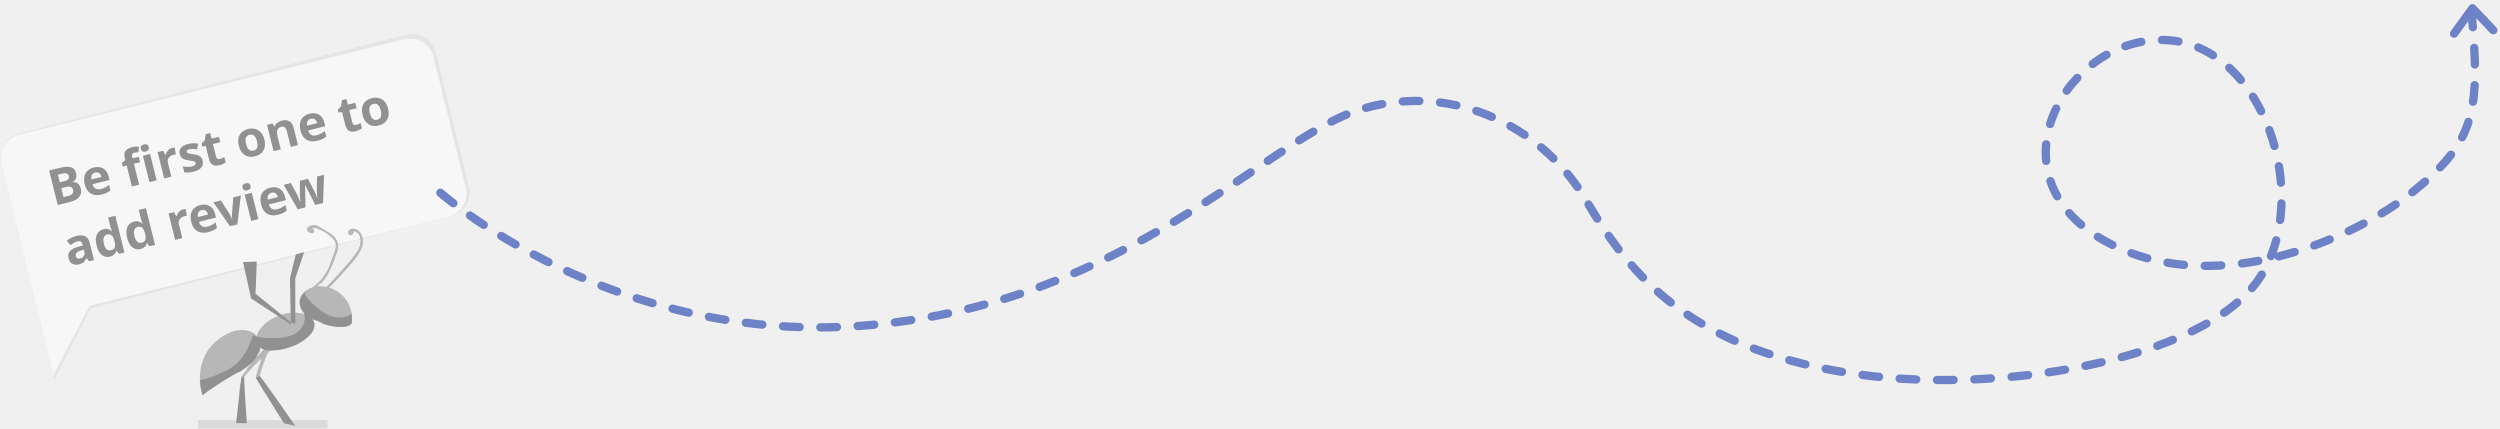
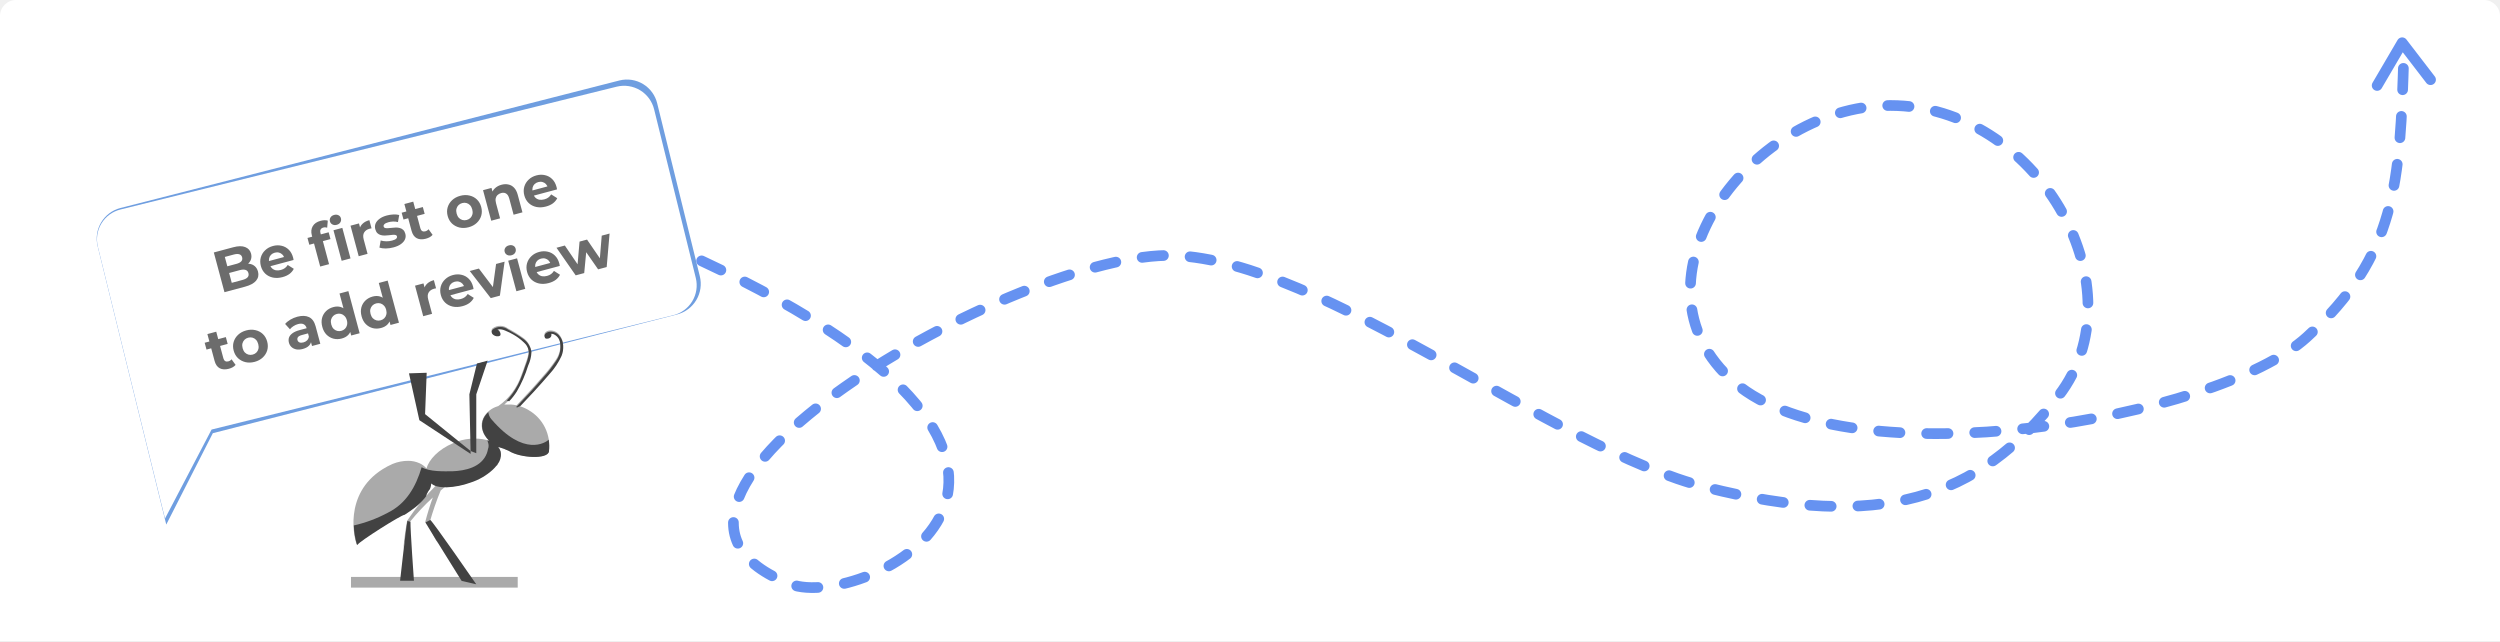
- <svg xmlns="http://www.w3.org/2000/svg" width="602.414" height="103.245" viewBox="0 0 602.414 103.245">
-   <g id="Group_53488" data-name="Group 53488" transform="translate(-361.001 -504.755)">
-     <g id="Group_53686" data-name="Group 53686" transform="translate(361.001 512.836)">
-       <g id="Group_53687" data-name="Group 53687" transform="translate(0 0)">
-         <line id="Line_4867" data-name="Line 4867" x1="31.213" transform="translate(47.701 94.164)" fill="none" stroke="#dadada" stroke-miterlimit="10" stroke-width="2" />
-         <path id="Path_31486" data-name="Path 31486" d="M105.013,4.5l7.862,32.374a5.906,5.906,0,0,1-4.266,7.135l-87,21.927L12.83,83.012,9.415,68.961,4.2,47.487.17,30.868a5.906,5.906,0,0,1,4.264-7.14L97.99.165A5.822,5.822,0,0,1,105.013,4.5" transform="translate(0 0.395) rotate(-0.2)" fill="#e5e5e5" />
-         <path id="Path_31495" data-name="Path 31495" d="M104.3,4.395l7.808,31.592a5.757,5.757,0,0,1-4.237,6.963L21.46,64.348,12.742,81.007,9.351,67.3,4.173,46.341l-4-16.217A5.757,5.757,0,0,1,4.4,23.156l92.924-23A5.787,5.787,0,0,1,104.3,4.395" transform="translate(0.145 1.228)" fill="#f7f7f7" />
-         <path id="Path_31487" data-name="Path 31487" d="M73.9,72.13a3.048,3.048,0,0,0-.9.879,14.259,14.259,0,0,1-3.167,1.614,12.944,12.944,0,0,1-4.652.875c-.282.228-.556.457-.83.685A52.937,52.937,0,0,0,62.3,82.117c.445.042,1.252,3.811,1.69,3.875-.719-.065-1.812-3.845-2.546-3.871q.589-2.3,1.431-4.629a43.038,43.038,0,0,0-4.229,4.5,47.457,47.457,0,0,0-1.283,5.162,50.8,50.8,0,0,1,.7-5.3,45.107,45.107,0,0,1,5.4-6.623,3.428,3.428,0,0,1-.944-.464,4.3,4.3,0,0,1-.152.788,5.612,5.612,0,0,1-1.012,1.9,10.964,10.964,0,0,1-1.816,1.774,23.49,23.49,0,0,1-2.006,1.412c-.613-.016-8.538,5.028-8.785,5.584-.122.077-.122.077-.149-.023-.331-.738-2.608-9.28,4.876-14a14.02,14.02,0,0,1,1.877-.993,7.612,7.612,0,0,1,2.938-.579,5.121,5.121,0,0,1,2.1.453,3.8,3.8,0,0,1,1.3.967c.457-1.637,2.25-3.586,4.994-4.728a9.866,9.866,0,0,1,6.308-.59c.11.031.221.062.331.1.015,0,.042.027.038,0s-.046-.061-.046-.061a5.031,5.031,0,0,1-.727-.917,3.653,3.653,0,0,1-.559-1.755,3.142,3.142,0,0,1,.525-1.88A4.5,4.5,0,0,1,74.9,60.457l.24-.08a11.579,11.579,0,0,0,4.309-5.771c.267-.674.5-1.359.735-2.044a10.859,10.859,0,0,0,.616-2.12,2.56,2.56,0,0,0-.811-2.082,9.7,9.7,0,0,0-2.162-1.622,11.641,11.641,0,0,0-1.389-.677,2.7,2.7,0,0,0-1.39-.259.842.842,0,0,0-.141.03,1.4,1.4,0,0,1,.464.48.947.947,0,0,1,.133.472c0,.2-.22.294-.46.32a1.266,1.266,0,0,1-1.07-.434.625.625,0,0,1,.1-.853,2.376,2.376,0,0,1,2.851.026A24.527,24.527,0,0,1,79.773,47.6,3.71,3.71,0,0,1,81.3,50.053a7.083,7.083,0,0,1-.628,2.554,22.846,22.846,0,0,1-2.124,4.845A10.753,10.753,0,0,1,76.26,60.09a5.973,5.973,0,0,1,.708,0h.552a7.939,7.939,0,0,1,1.04.148c1.655-1.735,3.306-3.531,4.906-5.4a25.582,25.582,0,0,0,2.436-3.11,4.586,4.586,0,0,0,.761-3.506,2.067,2.067,0,0,0-1.306-1.568,1.147,1.147,0,0,0-.35-.038c.187.495-.251.994-.932.91a.3.3,0,0,1-.213-.126c-.286-.506.065-.955.624-1.119a.26.26,0,0,1,.137-.03,2.079,2.079,0,0,1,1.838.658,3.051,3.051,0,0,1,.788,1.873,4.426,4.426,0,0,1-.3,1.975,11.967,11.967,0,0,1-2.285,3.426q-1.449,1.728-2.973,3.38-1.315,1.431-2.641,2.809a7.261,7.261,0,0,1,1.747.761A7.689,7.689,0,0,1,84.6,68.841c-.225,1.538-5.367,1.253-7.495-.091a14.429,14.429,0,0,0-2.025-.761,2.339,2.339,0,0,1,.453.845,2.246,2.246,0,0,1,.057.944,3.647,3.647,0,0,0-1.7,2.352" transform="translate(0.145 0.799)" fill="#b7b7b7" />
-         <path id="Path_31488" data-name="Path 31488" d="M62.4,81.705c.431.194,8.607,12.04,8.607,12.04l-2.74-.639s-6.593-10.56-6.779-10.94c.305-.156.609-.313.912-.461" transform="translate(0.145 0.799)" fill="#919191" />
-         <path id="Path_31489" data-name="Path 31489" d="M58.115,81.888c-.335,1.8-1.366,11.191-1.366,11.191h2.592s-.7-9.722-.647-11.039Z" transform="translate(0.145 0.799)" fill="#919191" />
-         <path id="Path_31490" data-name="Path 31490" d="M78.592,57.485a22.877,22.877,0,0,0,2.124-4.846,6.83,6.83,0,0,0,.628-2.554,3.671,3.671,0,0,0-1.523-2.451,25.039,25.039,0,0,0-2.851-1.759,2.375,2.375,0,0,0-2.851-.026.625.625,0,0,0-.1.853,1.267,1.267,0,0,0,1.07.434c.24-.026.461-.119.461-.319a.927.927,0,0,0-.133-.472,1.393,1.393,0,0,0-.465-.479.957.957,0,0,1,.141-.031,2.706,2.706,0,0,1,1.389.259,11.782,11.782,0,0,1,1.393.678,9.764,9.764,0,0,1,2.158,1.622,2.558,2.558,0,0,1,.811,2.082,10.793,10.793,0,0,1-.617,2.12c-.234.689-.468,1.37-.734,2.044a13.423,13.423,0,0,1-2.787,4.533,3.345,3.345,0,0,1,.464.126,11.453,11.453,0,0,0,1.42-1.812Z" transform="translate(0.145 0.983)" fill="#b7b7b7" />
-         <path id="Path_31491" data-name="Path 31491" d="M48.089,82.727a13.612,13.612,0,0,0,.575,3.567c.03.1.026.1.148.023.247-.556,8.172-5.6,8.785-5.584A23.494,23.494,0,0,0,59.6,79.321a11,11,0,0,0,1.816-1.774c.084-.106.164-.217.24-.327a1.5,1.5,0,0,1,.133-.5,2.574,2.574,0,0,1,.544-.8c.03-.088.065-.176.1-.267a4.3,4.3,0,0,0,.152-.788c.27.194.674.727,2.893.727a14.928,14.928,0,0,0,4.423-.875,11.2,11.2,0,0,0,4.225-2.448,6.664,6.664,0,0,0,.693-.761h.049l.156-.228h-.038a2.83,2.83,0,0,0,.567-2.41,2.37,2.37,0,0,0-.453-.845,10.933,10.933,0,0,1,2.025.761c2.128,1.343,7.271,1.613,7.495.091a9.1,9.1,0,0,0-.045-2.2c-.571.53-4.629,3.316-10.746-3.844a2.4,2.4,0,0,1-.563-1.325,3.977,3.977,0,0,0-.651.761,3.168,3.168,0,0,0-.526,1.88,3.643,3.643,0,0,0,.56,1.755,4.986,4.986,0,0,0,.727.918c.015.019.057.061.046.061h-.038c-.1-.034-.2-.061-.3-.088a2.784,2.784,0,0,1,.114.381,1.7,1.7,0,0,1,0,1.268,4.658,4.658,0,0,1-.2.761c-.993,2.623-4.019,3.3-6.528,3.384-1.6,0-4.119.114-5.687-.761-1.089,3.7-2.92,6.84-6.346,8.526a25.221,25.221,0,0,1-6.346,2.373" transform="translate(0.145 0.799)" fill="#919191" />
-         <path id="Path_31492" data-name="Path 31492" d="M84.692,54.239a13.252,13.252,0,0,0,2.284-3.426,4.412,4.412,0,0,0,.3-1.975,3.04,3.04,0,0,0-.788-1.873,2.078,2.078,0,0,0-1.839-.659.262.262,0,0,0-.137.03c-.559.164-.909.613-.624,1.119a.309.309,0,0,0,.214.126c.681.084,1.122-.41.932-.91a1.147,1.147,0,0,1,.35.038,2.067,2.067,0,0,1,1.306,1.568,4.583,4.583,0,0,1-.761,3.506,25.483,25.483,0,0,1-2.436,3.11c-1.6,1.871-3.246,3.668-4.906,5.4a1.038,1.038,0,0,0-.126-.023l.152.224a3,3,0,0,1,.628-.274c.822-.857,1.648-1.728,2.463-2.619q1.51-1.644,2.988-3.362" transform="translate(0.145 0.978)" fill="#b7b7b7" />
-         <path id="Path_31493" data-name="Path 31493" d="M58.412,54.122l1.945,8.77,9.6,6.315-.019-.552-8.511-6.9.3-7.742Z" transform="translate(0.145 0.933)" fill="#919191" />
-         <path id="Path_31494" data-name="Path 31494" d="M71.134,52.278l-1.416,5.767.225,10.613,1.069.411V58.045l2.128-6.311Z" transform="translate(0.145 0.938)" fill="#919191" />
-         <rect id="Rectangle_36848" data-name="Rectangle 36848" width="112.281" height="93.936" transform="translate(0.145 1.228)" fill="none" />
-       </g>
-       <text id="Be_first_one_to_add_review" data-name="Be first one to add review" transform="translate(12.866 41.576) rotate(-14)" fill="#919191" font-size="12" font-family="Montserrat-SemiBold, Montserrat" font-weight="600">
-         <tspan x="0" y="0">Be first one to</tspan>
-         <tspan x="0" y="15">add review</tspan>
-       </text>
-     </g>
-     <path id="Path_31279" data-name="Path 31279" d="M-11259.719,6775.419c2.242,24.166.928,31.517-13.963,43.544s-50.117,27.05-76.075,10.936-7.139-48.422,16.373-47.393,35.646,37.853,22.546,57.445-63.729,28.737-100.139,22.587-51.021-22.518-62.012-41.307-33.877-29.069-55.635-21.607-55.238,46.072-117.062,51.572-103.843-32.233-103.843-32.233" transform="translate(12216.244 -6268.099)" fill="none" stroke="#6d82c7" stroke-linecap="round" stroke-linejoin="round" stroke-width="2" stroke-dasharray="4 5" />
-     <path id="Path_31280" data-name="Path 31280" d="M0,0,3.921,6.148,9.435.991" transform="translate(961.796 512.036) rotate(169)" fill="none" stroke="#6d82c7" stroke-linecap="round" stroke-linejoin="round" stroke-width="2" />
-   </g>
+ <svg xmlns="http://www.w3.org/2000/svg" width="468" height="120" viewBox="0 0 468 120" fill="none">
+   <path d="M0 3C0 1.343 1.343 0 3 0H465C466.657 0 468 1.343 468 3V120H0V3Z" fill="white" />
+   <path d="M96.917 109H65.704" stroke="#AAAAAA" stroke-width="2" stroke-miterlimit="10" />
+   <path d="M123.031 19.364L131.006 51.711C131.384 53.221 131.151 54.819 130.357 56.158C129.562 57.497 128.272 58.468 126.765 58.861L39.842 81.091L31.123 98.198L27.659 84.159L22.369 62.703L18.281 46.098C17.901 44.588 18.134 42.988 18.928 41.648C19.721 40.308 21.013 39.336 22.52 38.943L115.993 15.054C116.738 14.873 117.512 14.841 118.27 14.96C119.027 15.079 119.754 15.346 120.408 15.747C121.062 16.147 121.63 16.673 122.08 17.294C122.531 17.915 122.854 18.618 123.031 19.364Z" fill="#6F9EE0" />
+   <path d="M122.448 20.459L130.256 52.051C130.436 52.786 130.469 53.55 130.353 54.298C130.238 55.047 129.976 55.765 129.582 56.411C129.188 57.058 128.671 57.621 128.06 58.068C127.448 58.514 126.755 58.836 126.019 59.014L39.608 80.412L30.89 97.071L27.499 83.364L22.321 62.405L18.321 46.188C18.14 45.453 18.106 44.69 18.221 43.941C18.336 43.193 18.597 42.475 18.989 41.827C19.382 41.18 19.898 40.617 20.509 40.169C21.12 39.722 21.813 39.399 22.548 39.22L115.472 16.22C116.959 15.861 118.528 16.106 119.835 16.9C121.142 17.694 122.082 18.974 122.448 20.459Z" fill="white" />
+   <path d="M92.048 87.766C91.69 87.993 91.384 88.292 91.148 88.644C90.164 89.312 89.1 89.855 87.981 90.258C86.497 90.834 84.92 91.13 83.329 91.133C83.047 91.362 82.773 91.591 82.499 91.819C81.699 93.754 81.014 95.736 80.448 97.752C80.893 97.794 81.7 101.563 82.138 101.627C81.419 101.562 80.326 97.782 79.592 97.757C79.985 96.223 80.462 94.68 81.023 93.127C79.507 94.524 78.094 96.028 76.794 97.627C76.27 99.323 75.842 101.046 75.511 102.789C75.651 101.012 75.885 99.243 76.211 97.49C77.797 95.116 79.606 92.898 81.611 90.867C81.275 90.761 80.956 90.605 80.667 90.403C80.641 90.669 80.59 90.933 80.515 91.191C80.304 91.883 79.96 92.528 79.503 93.091C78.969 93.75 78.359 94.346 77.687 94.865C77.043 95.37 76.374 95.841 75.681 96.276C75.068 96.26 67.143 101.304 66.896 101.86C66.774 101.937 66.774 101.937 66.747 101.837C66.416 101.099 64.139 92.558 71.623 87.838C72.223 87.46 72.85 87.128 73.5 86.844C74.431 86.459 75.43 86.262 76.438 86.266C77.162 86.266 77.878 86.421 78.538 86.719C79.036 86.944 79.479 87.273 79.838 87.686C80.295 86.049 82.088 84.1 84.832 82.957C86.813 82.073 89.03 81.865 91.14 82.368C91.25 82.398 91.361 82.43 91.471 82.468C91.486 82.468 91.513 82.495 91.509 82.468C91.505 82.441 91.463 82.406 91.463 82.406C91.186 82.13 90.942 81.822 90.736 81.49C90.403 80.962 90.21 80.358 90.177 79.734C90.148 79.068 90.332 78.409 90.702 77.855C91.265 77.022 92.091 76.401 93.048 76.093L93.288 76.013C95.301 74.596 96.811 72.574 97.597 70.242C97.864 69.567 98.097 68.882 98.332 68.198C98.609 67.514 98.815 66.803 98.948 66.078C98.979 65.692 98.922 65.304 98.782 64.943C98.641 64.583 98.421 64.259 98.137 63.995C97.496 63.357 96.768 62.811 95.975 62.373C95.528 62.117 95.064 61.891 94.586 61.697C94.154 61.488 93.674 61.399 93.196 61.438C93.148 61.443 93.101 61.453 93.055 61.468C93.246 61.588 93.405 61.752 93.519 61.947C93.604 62.09 93.65 62.253 93.652 62.419C93.652 62.62 93.432 62.714 93.192 62.739C92.992 62.757 92.791 62.727 92.605 62.652C92.419 62.576 92.253 62.458 92.122 62.306C92.027 62.177 91.984 62.018 92.002 61.859C92.021 61.7 92.1 61.555 92.222 61.453C92.636 61.148 93.138 60.986 93.652 60.99C94.166 60.995 94.665 61.166 95.073 61.478C96.061 61.999 97.013 62.586 97.921 63.236C98.327 63.521 98.671 63.886 98.933 64.307C99.195 64.729 99.371 65.198 99.448 65.689C99.4 66.572 99.187 67.438 98.82 68.243C98.302 69.934 97.589 71.56 96.696 73.088C96.082 74.086 95.309 74.977 94.408 75.725C94.644 75.712 94.88 75.712 95.116 75.725H95.668C96.018 75.752 96.365 75.801 96.708 75.874C98.363 74.138 100.014 72.343 101.614 70.474C102.505 69.501 103.32 68.461 104.05 67.364C104.406 66.86 104.657 66.29 104.788 65.688C104.918 65.086 104.926 64.463 104.811 63.858C104.748 63.505 104.594 63.176 104.365 62.901C104.136 62.626 103.84 62.416 103.505 62.289C103.391 62.259 103.273 62.246 103.155 62.252C103.342 62.746 102.904 63.245 102.223 63.161C102.181 63.157 102.14 63.143 102.103 63.121C102.066 63.1 102.035 63.07 102.01 63.035C101.724 62.529 102.075 62.081 102.634 61.916C102.676 61.894 102.724 61.884 102.771 61.886C103.108 61.837 103.452 61.872 103.772 61.986C104.093 62.101 104.38 62.293 104.609 62.544C105.078 63.06 105.356 63.721 105.397 64.418C105.449 65.09 105.346 65.766 105.097 66.392C104.539 67.658 103.766 68.817 102.812 69.819C101.846 70.971 100.855 72.097 99.839 73.198C98.963 74.153 98.082 75.089 97.198 76.007C97.811 76.183 98.399 76.439 98.945 76.769C100.275 77.528 101.347 78.668 102.024 80.041C102.702 81.415 102.954 82.959 102.748 84.477C102.523 86.014 97.381 85.73 95.253 84.385C94.598 84.082 93.921 83.827 93.228 83.624C93.436 83.872 93.59 84.16 93.681 84.469C93.767 84.776 93.786 85.098 93.738 85.413C93.309 85.668 92.936 86.008 92.644 86.413C92.352 86.818 92.145 87.278 92.038 87.766" fill="#AAAAAA" />
+   <path d="M80.548 97.34C80.979 97.534 89.155 109.38 89.155 109.38L86.415 108.741C86.415 108.741 79.822 98.181 79.636 97.801C79.941 97.645 80.245 97.488 80.548 97.34Z" fill="#424242" />
+   <path d="M76.263 97.523C75.928 99.323 74.897 108.714 74.897 108.714H77.489C77.489 108.714 76.789 98.992 76.842 97.675L76.263 97.523Z" fill="#424242" />
+   <path d="M96.74 73.305C97.633 71.777 98.346 70.151 98.864 68.459C99.237 67.656 99.45 66.788 99.492 65.905C99.417 65.414 99.243 64.944 98.982 64.523C98.72 64.102 98.376 63.738 97.969 63.454C97.059 62.804 96.107 62.217 95.118 61.695C94.71 61.382 94.211 61.211 93.697 61.206C93.183 61.202 92.681 61.364 92.267 61.669C92.145 61.771 92.066 61.916 92.047 62.075C92.029 62.234 92.072 62.394 92.167 62.522C92.298 62.673 92.464 62.792 92.65 62.867C92.836 62.943 93.037 62.973 93.237 62.956C93.477 62.93 93.698 62.837 93.698 62.637C93.697 62.47 93.651 62.307 93.565 62.165C93.451 61.97 93.292 61.805 93.1 61.686C93.146 61.672 93.194 61.661 93.241 61.655C93.719 61.616 94.198 61.706 94.63 61.914C95.109 62.109 95.574 62.335 96.023 62.592C96.814 63.03 97.54 63.576 98.181 64.214C98.465 64.477 98.686 64.801 98.826 65.161C98.966 65.522 99.023 65.91 98.992 66.296C98.859 67.022 98.653 67.732 98.375 68.416C98.141 69.105 97.907 69.786 97.641 70.46C97.024 72.141 96.076 73.683 94.854 74.993C95.012 75.023 95.167 75.066 95.318 75.119C95.851 74.564 96.327 73.957 96.738 73.307L96.74 73.305Z" fill="#424242" />
+   <path d="M66.237 98.363C66.269 99.572 66.463 100.771 66.812 101.93C66.842 102.03 66.838 102.03 66.96 101.953C67.207 101.397 75.132 96.353 75.745 96.369C76.437 95.933 77.105 95.462 77.748 94.957C78.42 94.437 79.029 93.842 79.564 93.183C79.648 93.077 79.728 92.966 79.804 92.856C79.819 92.682 79.864 92.513 79.937 92.356C80.066 92.057 80.251 91.785 80.481 91.556C80.511 91.468 80.546 91.38 80.581 91.289C80.656 91.031 80.707 90.767 80.733 90.501C81.003 90.695 81.407 91.228 83.626 91.228C85.136 91.162 86.627 90.867 88.049 90.353C89.62 89.857 91.063 89.021 92.274 87.905C92.524 87.669 92.756 87.415 92.967 87.144H93.016L93.172 86.916H93.134C93.405 86.583 93.597 86.193 93.695 85.776C93.793 85.358 93.795 84.924 93.701 84.506C93.609 84.196 93.455 83.908 93.248 83.661C93.947 83.847 94.625 84.102 95.273 84.422C97.401 85.765 102.544 86.035 102.768 84.513C102.842 83.78 102.827 83.041 102.723 82.313C102.152 82.843 98.094 85.629 91.977 78.469C91.658 78.095 91.462 77.632 91.414 77.144C91.166 77.369 90.947 77.624 90.763 77.905C90.394 78.46 90.21 79.118 90.237 79.785C90.27 80.408 90.463 81.012 90.797 81.54C91.002 81.873 91.246 82.181 91.524 82.458C91.539 82.477 91.581 82.519 91.57 82.519H91.532C91.432 82.485 91.332 82.458 91.232 82.431C91.279 82.555 91.317 82.682 91.346 82.812C91.51 83.218 91.51 83.673 91.346 84.08C91.301 84.338 91.234 84.593 91.146 84.841C90.153 87.464 87.127 88.141 84.618 88.225C83.018 88.225 80.499 88.339 78.931 87.464C77.842 91.164 76.011 94.304 72.585 95.99C70.586 97.062 68.451 97.861 66.239 98.363" fill="#424242" />
+   <path d="M102.84 70.053C103.775 69.037 104.546 67.882 105.124 66.627C105.374 66.001 105.476 65.325 105.424 64.653C105.384 63.956 105.106 63.295 104.636 62.779C104.407 62.527 104.12 62.335 103.799 62.22C103.478 62.105 103.134 62.071 102.797 62.12C102.75 62.118 102.702 62.128 102.66 62.151C102.101 62.315 101.751 62.764 102.036 63.27C102.061 63.304 102.093 63.333 102.13 63.355C102.167 63.377 102.208 63.391 102.25 63.395C102.931 63.48 103.372 62.986 103.182 62.486C103.3 62.48 103.418 62.493 103.532 62.523C103.867 62.65 104.163 62.86 104.392 63.135C104.621 63.41 104.775 63.739 104.838 64.091C104.954 64.697 104.946 65.32 104.815 65.922C104.684 66.525 104.433 67.094 104.077 67.597C103.347 68.696 102.532 69.735 101.641 70.707C100.041 72.579 98.395 74.376 96.735 76.108C96.694 76.097 96.652 76.09 96.609 76.085L96.761 76.308C96.959 76.194 97.17 76.102 97.389 76.034C98.211 75.177 99.037 74.306 99.852 73.415C100.859 72.32 101.855 71.199 102.84 70.053Z" fill="#424242" />
+   <path d="M76.56 69.891L78.505 78.661L88.105 84.976L88.086 84.424L79.575 77.524L79.875 69.782L76.56 69.891Z" fill="#424242" />
+   <path d="M89.282 68.052L87.866 73.819L88.091 84.432L89.16 84.843V73.819L91.288 67.508L89.282 68.052Z" fill="#424242" />
+   <path d="M42.02 54.698L40.027 47.261L43.661 46.287C44.596 46.036 45.345 46.026 45.907 46.255C46.477 46.481 46.839 46.885 46.995 47.466C47.099 47.856 47.095 48.221 46.981 48.563C46.866 48.898 46.663 49.188 46.372 49.433C46.08 49.678 45.719 49.858 45.287 49.974L45.372 49.484C45.839 49.359 46.275 49.326 46.678 49.385C47.079 49.437 47.418 49.585 47.696 49.829C47.982 50.072 48.182 50.409 48.298 50.841C48.469 51.478 48.351 52.045 47.945 52.541C47.537 53.03 46.844 53.406 45.867 53.668L42.02 54.698ZM43.384 52.944L45.392 52.406C45.838 52.286 46.156 52.125 46.344 51.922C46.538 51.711 46.592 51.446 46.507 51.127C46.423 50.816 46.245 50.617 45.971 50.531C45.703 50.435 45.345 50.448 44.899 50.567L42.764 51.14L42.428 49.886L44.266 49.393C44.684 49.281 44.983 49.125 45.165 48.925C45.352 48.715 45.405 48.462 45.326 48.164C45.248 47.874 45.077 47.688 44.812 47.607C44.552 47.517 44.214 47.528 43.796 47.64L42.085 48.099L43.384 52.944ZM52.888 51.877C52.236 52.052 51.628 52.078 51.064 51.956C50.507 51.832 50.035 51.587 49.648 51.219C49.259 50.845 48.989 50.375 48.837 49.808C48.683 49.234 48.679 48.693 48.823 48.184C48.972 47.665 49.244 47.22 49.638 46.849C50.03 46.471 50.517 46.204 51.098 46.048C51.657 45.898 52.193 45.884 52.703 46.005C53.219 46.117 53.668 46.361 54.05 46.737C54.43 47.106 54.702 47.599 54.867 48.215C54.884 48.279 54.901 48.354 54.916 48.441C54.93 48.521 54.943 48.597 54.955 48.67L50.312 49.914L50.053 48.947L53.825 47.937L53.264 48.394C53.184 48.097 53.055 47.854 52.875 47.667C52.696 47.48 52.484 47.354 52.239 47.291C51.993 47.22 51.728 47.223 51.444 47.299C51.161 47.375 50.927 47.506 50.741 47.692C50.561 47.87 50.441 48.088 50.381 48.347C50.32 48.599 50.33 48.877 50.411 49.181L50.48 49.436C50.563 49.748 50.705 50.006 50.904 50.211C51.108 50.407 51.351 50.535 51.633 50.596C51.921 50.648 52.234 50.629 52.574 50.538C52.879 50.456 53.132 50.339 53.334 50.186C53.543 50.032 53.719 49.836 53.861 49.601L54.999 50.321C54.816 50.689 54.549 51.007 54.196 51.276C53.841 51.538 53.405 51.739 52.888 51.877ZM59.942 49.896L58.376 44.052C58.203 43.408 58.257 42.843 58.537 42.358C58.815 41.866 59.308 41.525 60.016 41.335C60.257 41.271 60.494 41.234 60.727 41.224C60.967 41.213 61.179 41.24 61.363 41.304L61.249 42.622C61.14 42.583 61.024 42.561 60.901 42.556C60.779 42.551 60.654 42.565 60.526 42.599C60.285 42.664 60.116 42.785 60.02 42.963C59.928 43.132 59.92 43.354 59.994 43.63L60.136 44.161L60.369 44.862L61.599 49.452L59.942 49.896ZM57.904 45.819L57.562 44.544L61.526 43.482L61.867 44.757L57.904 45.819ZM63.958 48.82L62.426 43.104L64.084 42.66L65.616 48.376L63.958 48.82ZM63.041 42.085C62.737 42.166 62.465 42.144 62.227 42.018C61.988 41.892 61.833 41.699 61.763 41.437C61.693 41.174 61.73 40.929 61.873 40.701C62.017 40.472 62.241 40.318 62.546 40.236C62.851 40.154 63.121 40.173 63.358 40.292C63.593 40.403 63.746 40.59 63.816 40.852C63.89 41.129 63.856 41.384 63.714 41.62C63.577 41.846 63.353 42.001 63.041 42.085ZM67.149 47.965L65.617 42.249L67.2 41.825L67.633 43.44L67.284 43.032C67.346 42.583 67.537 42.205 67.858 41.899C68.176 41.586 68.604 41.357 69.143 41.213L69.553 42.743C69.48 42.755 69.415 42.768 69.359 42.783C69.3 42.792 69.239 42.804 69.175 42.821C68.722 42.943 68.389 43.172 68.175 43.511C67.968 43.84 67.937 44.277 68.083 44.822L68.806 47.521L67.149 47.965ZM73.671 46.309C73.182 46.44 72.695 46.509 72.212 46.517C71.733 46.517 71.339 46.463 71.03 46.356L71.263 45.018C71.569 45.11 71.913 45.162 72.296 45.174C72.684 45.176 73.051 45.131 73.398 45.038C73.781 44.935 74.038 44.817 74.169 44.683C74.307 44.548 74.354 44.398 74.311 44.235C74.275 44.101 74.184 44.019 74.04 43.989C73.9 43.95 73.723 43.941 73.508 43.961C73.293 43.98 73.057 44.006 72.8 44.037C72.549 44.066 72.293 44.085 72.029 44.095C71.764 44.098 71.513 44.066 71.275 44.001C71.038 43.935 70.828 43.817 70.645 43.646C70.47 43.473 70.338 43.223 70.251 42.898C70.154 42.536 70.171 42.19 70.303 41.859C70.441 41.526 70.688 41.228 71.043 40.966C71.396 40.697 71.849 40.488 72.401 40.34C72.791 40.235 73.199 40.172 73.625 40.148C74.052 40.125 74.421 40.159 74.734 40.25L74.498 41.577C74.178 41.488 73.869 41.454 73.57 41.473C73.277 41.483 72.999 41.523 72.737 41.594C72.369 41.692 72.113 41.814 71.969 41.959C71.826 42.103 71.775 42.254 71.817 42.41C71.855 42.551 71.944 42.641 72.083 42.68C72.23 42.717 72.411 42.729 72.628 42.716C72.845 42.703 73.078 42.683 73.329 42.654C73.584 42.615 73.844 42.595 74.109 42.592C74.374 42.59 74.622 42.622 74.853 42.689C75.089 42.748 75.298 42.862 75.48 43.034C75.661 43.198 75.795 43.443 75.882 43.769C75.977 44.123 75.956 44.467 75.817 44.8C75.677 45.126 75.425 45.421 75.064 45.685C74.709 45.947 74.244 46.155 73.671 46.309ZM79.73 44.685C79.057 44.865 78.487 44.836 78.02 44.596C77.552 44.35 77.227 43.887 77.044 43.207L75.7 38.192L77.358 37.748L78.696 42.741C78.761 42.982 78.875 43.153 79.038 43.253C79.2 43.347 79.391 43.364 79.61 43.305C79.872 43.235 80.076 43.104 80.223 42.913L80.982 43.962C80.844 44.128 80.664 44.275 80.44 44.404C80.221 44.523 79.984 44.617 79.73 44.685ZM75.533 41.095L75.191 39.82L79.155 38.758L79.496 40.033L75.533 41.095ZM87.739 42.539C87.129 42.702 86.553 42.72 86.01 42.592C85.475 42.462 85.01 42.215 84.616 41.85C84.227 41.476 83.957 41.005 83.805 40.439C83.651 39.865 83.65 39.322 83.801 38.811C83.958 38.291 84.237 37.844 84.638 37.471C85.044 37.089 85.552 36.816 86.161 36.653C86.763 36.492 87.336 36.475 87.879 36.603C88.419 36.723 88.883 36.967 89.27 37.334C89.657 37.701 89.928 38.175 90.084 38.756C90.236 39.323 90.237 39.865 90.088 40.384C89.936 40.895 89.657 41.342 89.251 41.724C88.845 42.106 88.341 42.378 87.739 42.539ZM87.374 41.179C87.65 41.105 87.881 40.975 88.067 40.789C88.252 40.602 88.377 40.375 88.442 40.107C88.505 39.832 88.493 39.532 88.405 39.206C88.316 38.873 88.177 38.607 87.986 38.407C87.796 38.208 87.574 38.074 87.32 38.005C87.067 37.936 86.802 37.939 86.525 38.013C86.249 38.087 86.018 38.217 85.833 38.403C85.647 38.59 85.519 38.818 85.447 39.088C85.382 39.356 85.394 39.656 85.484 39.989C85.571 40.315 85.71 40.581 85.903 40.788C86.1 40.985 86.325 41.118 86.579 41.187C86.833 41.256 87.098 41.253 87.374 41.179ZM93.878 34.585C94.331 34.464 94.76 34.448 95.163 34.537C95.572 34.617 95.929 34.818 96.235 35.138C96.539 35.451 96.769 35.898 96.925 36.479L97.802 39.752L96.144 40.196L95.336 37.178C95.212 36.718 95.019 36.405 94.754 36.241C94.497 36.074 94.184 36.04 93.816 36.139C93.554 36.209 93.332 36.33 93.15 36.5C92.973 36.661 92.854 36.871 92.795 37.13C92.742 37.387 92.763 37.693 92.858 38.047L93.616 40.873L91.958 41.317L90.426 35.601L92.009 35.177L92.433 36.76L92.008 36.362C92.111 35.924 92.326 35.551 92.653 35.243C92.981 34.936 93.389 34.716 93.878 34.585ZM102.206 38.663C101.554 38.837 100.946 38.864 100.382 38.741C99.825 38.617 99.353 38.372 98.966 38.005C98.577 37.631 98.307 37.16 98.155 36.594C98.001 36.02 97.996 35.478 98.141 34.969C98.29 34.45 98.562 34.006 98.956 33.634C99.348 33.256 99.835 32.989 100.416 32.833C100.975 32.683 101.51 32.669 102.021 32.79C102.537 32.903 102.986 33.147 103.368 33.523C103.747 33.892 104.02 34.384 104.185 35.001C104.202 35.064 104.219 35.14 104.234 35.227C104.248 35.306 104.261 35.383 104.273 35.455L99.63 36.7L99.371 35.733L103.142 34.722L102.582 35.18C102.502 34.882 102.373 34.64 102.193 34.452C102.014 34.265 101.802 34.14 101.557 34.076C101.311 34.006 101.046 34.008 100.762 34.084C100.479 34.16 100.244 34.291 100.059 34.478C99.879 34.655 99.759 34.873 99.699 35.132C99.638 35.384 99.648 35.662 99.729 35.967L99.798 36.222C99.881 36.533 100.023 36.792 100.222 36.996C100.426 37.192 100.669 37.321 100.951 37.382C101.239 37.434 101.552 37.414 101.892 37.323C102.197 37.242 102.45 37.124 102.652 36.971C102.861 36.817 103.037 36.622 103.178 36.386L104.317 37.106C104.134 37.474 103.867 37.792 103.514 38.062C103.159 38.324 102.723 38.524 102.206 38.663Z" fill="#6C6C6C" />
+   <path d="M42.852 69.032C42.179 69.212 41.609 69.182 41.143 68.943C40.674 68.697 40.349 68.233 40.167 67.553L38.823 62.538L40.48 62.094L41.819 67.088C41.883 67.329 41.997 67.499 42.161 67.6C42.322 67.693 42.513 67.71 42.733 67.651C42.995 67.581 43.199 67.451 43.345 67.26L44.105 68.309C43.967 68.475 43.786 68.622 43.562 68.75C43.344 68.869 43.107 68.963 42.852 69.032ZM38.656 65.441L38.314 64.166L42.277 63.104L42.619 64.379L38.656 65.441ZM47.675 67.739C47.066 67.902 46.49 67.92 45.947 67.792C45.411 67.662 44.947 67.415 44.553 67.05C44.164 66.676 43.894 66.205 43.742 65.639C43.588 65.065 43.587 64.522 43.738 64.011C43.895 63.491 44.174 63.044 44.575 62.671C44.981 62.289 45.489 62.016 46.098 61.853C46.7 61.691 47.273 61.675 47.815 61.803C48.356 61.923 48.82 62.167 49.207 62.534C49.594 62.901 49.865 63.375 50.021 63.956C50.173 64.523 50.174 65.065 50.025 65.584C49.873 66.095 49.594 66.542 49.188 66.924C48.782 67.306 48.278 67.578 47.675 67.739ZM47.311 66.379C47.587 66.305 47.818 66.175 48.003 65.989C48.189 65.802 48.314 65.575 48.379 65.307C48.442 65.032 48.43 64.732 48.342 64.406C48.253 64.073 48.113 63.807 47.923 63.607C47.733 63.408 47.511 63.273 47.257 63.205C47.004 63.136 46.739 63.139 46.462 63.213C46.186 63.287 45.955 63.417 45.77 63.603C45.584 63.79 45.456 64.018 45.384 64.288C45.319 64.556 45.331 64.856 45.42 65.189C45.508 65.515 45.647 65.781 45.839 65.988C46.037 66.185 46.262 66.319 46.516 66.387C46.77 66.456 47.035 66.453 47.311 66.379ZM58.41 64.772L58.111 63.656L57.94 63.44L57.404 61.443C57.309 61.088 57.126 60.842 56.853 60.702C56.587 60.561 56.231 60.55 55.785 60.669C55.48 60.751 55.193 60.881 54.922 61.06C54.656 61.23 54.442 61.424 54.28 61.642L53.375 60.643C53.628 60.34 53.958 60.069 54.365 59.831C54.772 59.593 55.202 59.413 55.655 59.292C56.526 59.059 57.258 59.083 57.849 59.364C58.441 59.646 58.854 60.223 59.087 61.094L59.962 64.356L58.41 64.772ZM56.691 65.323C56.244 65.443 55.842 65.471 55.483 65.408C55.123 65.337 54.822 65.194 54.582 64.977C54.342 64.761 54.178 64.49 54.091 64.164C54 63.824 54.001 63.505 54.096 63.206C54.198 62.905 54.41 62.636 54.733 62.397C55.055 62.152 55.506 61.951 56.087 61.796L57.606 61.389L57.865 62.355L56.526 62.714C56.137 62.819 55.885 62.954 55.77 63.122C55.663 63.287 55.635 63.465 55.686 63.657C55.743 63.869 55.87 64.017 56.067 64.101C56.269 64.176 56.516 64.175 56.806 64.097C57.082 64.023 57.313 63.893 57.498 63.706C57.682 63.513 57.789 63.275 57.82 62.994L58.28 63.691C58.258 64.091 58.114 64.43 57.846 64.706C57.579 64.983 57.194 65.189 56.691 65.323ZM63.98 63.37C63.442 63.514 62.925 63.524 62.428 63.399C61.929 63.267 61.494 63.015 61.121 62.645C60.756 62.272 60.493 61.788 60.334 61.193C60.172 60.591 60.157 60.037 60.287 59.531C60.424 59.024 60.677 58.592 61.044 58.235C61.412 57.879 61.865 57.628 62.403 57.484C62.885 57.355 63.335 57.348 63.753 57.464C64.171 57.58 64.537 57.827 64.851 58.206C65.165 58.585 65.413 59.111 65.593 59.784C65.772 60.45 65.824 61.028 65.75 61.518C65.675 62.001 65.485 62.398 65.181 62.707C64.883 63.014 64.483 63.235 63.98 63.37ZM63.903 61.933C64.172 61.861 64.399 61.732 64.585 61.546C64.77 61.359 64.895 61.132 64.96 60.864C65.03 60.587 65.022 60.286 64.934 59.96C64.845 59.627 64.702 59.362 64.505 59.164C64.314 58.965 64.093 58.831 63.839 58.762C63.585 58.693 63.324 58.695 63.054 58.767C62.778 58.841 62.547 58.971 62.362 59.158C62.176 59.344 62.048 59.572 61.976 59.842C61.911 60.11 61.923 60.41 62.012 60.743C62.1 61.069 62.239 61.335 62.431 61.542C62.629 61.739 62.854 61.873 63.108 61.941C63.362 62.01 63.627 62.007 63.903 61.933ZM65.743 62.807L65.43 61.638L65.006 59.93L64.447 58.269L63.556 54.943L65.213 54.499L67.326 62.383L65.743 62.807ZM71.337 61.399C70.799 61.543 70.281 61.553 69.785 61.428C69.286 61.296 68.851 61.044 68.478 60.673C68.112 60.301 67.85 59.817 67.69 59.222C67.529 58.62 67.513 58.066 67.644 57.56C67.781 57.053 68.033 56.621 68.401 56.264C68.768 55.907 69.221 55.657 69.76 55.513C70.241 55.384 70.691 55.377 71.109 55.493C71.528 55.608 71.894 55.856 72.208 56.235C72.522 56.614 72.769 57.139 72.95 57.812C73.128 58.478 73.181 59.056 73.107 59.547C73.032 60.03 72.842 60.426 72.537 60.736C72.24 61.043 71.84 61.264 71.337 61.399ZM71.26 59.962C71.529 59.89 71.756 59.761 71.942 59.574C72.127 59.388 72.252 59.161 72.317 58.893C72.387 58.616 72.378 58.315 72.291 57.989C72.202 57.656 72.058 57.391 71.861 57.193C71.671 56.993 71.449 56.859 71.195 56.791C70.942 56.722 70.68 56.724 70.411 56.796C70.135 56.87 69.904 57 69.719 57.186C69.533 57.373 69.404 57.601 69.332 57.871C69.268 58.139 69.28 58.439 69.369 58.772C69.456 59.098 69.596 59.364 69.788 59.571C69.985 59.768 70.211 59.901 70.465 59.97C70.718 60.039 70.983 60.036 71.26 59.962ZM73.1 60.836L72.786 59.667L72.362 57.958L71.803 56.297L70.912 52.972L72.57 52.528L74.683 60.411L73.1 60.836ZM79.226 59.194L77.694 53.478L79.277 53.054L79.71 54.669L79.361 54.261C79.423 53.812 79.614 53.434 79.935 53.128C80.253 52.815 80.681 52.586 81.22 52.442L81.63 53.972C81.557 53.984 81.492 53.997 81.436 54.013C81.377 54.021 81.316 54.033 81.252 54.05C80.799 54.172 80.466 54.402 80.253 54.74C80.045 55.069 80.014 55.506 80.16 56.051L80.883 58.75L79.226 59.194ZM86.578 57.315C85.927 57.49 85.319 57.516 84.755 57.394C84.198 57.27 83.725 57.024 83.339 56.657C82.95 56.283 82.68 55.813 82.528 55.246C82.374 54.672 82.369 54.131 82.514 53.621C82.663 53.103 82.935 52.658 83.329 52.287C83.721 51.908 84.207 51.641 84.788 51.486C85.348 51.336 85.883 51.322 86.394 51.443C86.91 51.555 87.359 51.799 87.74 52.175C88.12 52.544 88.393 53.037 88.558 53.653C88.575 53.717 88.591 53.792 88.607 53.879C88.621 53.959 88.634 54.035 88.646 54.108L84.002 55.352L83.743 54.385L87.515 53.374L86.954 53.832C86.875 53.535 86.745 53.292 86.566 53.105C86.387 52.917 86.175 52.792 85.93 52.729C85.683 52.658 85.418 52.661 85.135 52.737C84.852 52.813 84.617 52.944 84.432 53.13C84.252 53.307 84.132 53.526 84.072 53.785C84.01 54.036 84.02 54.315 84.102 54.619L84.17 54.874C84.254 55.186 84.395 55.444 84.594 55.649C84.799 55.845 85.042 55.973 85.324 56.034C85.611 56.086 85.925 56.067 86.265 55.976C86.57 55.894 86.823 55.777 87.025 55.624C87.234 55.469 87.409 55.274 87.551 55.039L88.689 55.759C88.507 56.126 88.239 56.445 87.886 56.714C87.531 56.976 87.096 57.177 86.578 57.315ZM91.869 55.806L87.936 50.733L89.647 50.275L92.963 54.659L92.112 54.887L92.866 49.413L94.46 48.985L93.58 55.348L91.869 55.806ZM96.668 54.52L95.136 48.804L96.794 48.36L98.326 54.076L96.668 54.52ZM95.751 47.785C95.447 47.867 95.175 47.845 94.936 47.719C94.698 47.593 94.543 47.399 94.473 47.137C94.403 46.875 94.439 46.63 94.583 46.401C94.727 46.173 94.951 46.018 95.256 45.937C95.56 45.855 95.831 45.873 96.068 45.992C96.303 46.104 96.455 46.291 96.526 46.553C96.6 46.829 96.566 47.085 96.424 47.32C96.287 47.547 96.063 47.702 95.751 47.785ZM102.724 52.989C102.072 53.164 101.464 53.19 100.9 53.068C100.343 52.944 99.871 52.698 99.484 52.331C99.095 51.957 98.825 51.487 98.673 50.92C98.519 50.346 98.514 49.805 98.659 49.295C98.808 48.777 99.08 48.332 99.474 47.961C99.866 47.582 100.353 47.315 100.934 47.16C101.493 47.01 102.028 46.995 102.539 47.117C103.055 47.229 103.504 47.473 103.886 47.849C104.265 48.218 104.538 48.711 104.703 49.327C104.72 49.391 104.737 49.466 104.752 49.553C104.766 49.633 104.779 49.709 104.791 49.782L100.148 51.026L99.888 50.059L103.66 49.048L103.1 49.506C103.02 49.209 102.891 48.966 102.711 48.779C102.532 48.591 102.32 48.466 102.075 48.403C101.829 48.332 101.564 48.335 101.28 48.411C100.997 48.486 100.763 48.618 100.577 48.804C100.397 48.981 100.277 49.2 100.217 49.458C100.156 49.71 100.166 49.989 100.247 50.293L100.316 50.548C100.399 50.86 100.541 51.118 100.74 51.323C100.944 51.519 101.187 51.647 101.469 51.708C101.757 51.76 102.07 51.741 102.41 51.65C102.715 51.568 102.968 51.451 103.17 51.298C103.379 51.143 103.555 50.948 103.697 50.713L104.835 51.433C104.652 51.8 104.385 52.119 104.032 52.388C103.677 52.65 103.241 52.85 102.724 52.989ZM107.77 51.546L104.177 46.382L105.739 45.963L108.768 50.424L108.024 50.624L108.491 45.226L109.893 44.85L112.944 49.305L112.2 49.505L112.645 44.113L114.111 43.72L113.571 49.991L111.967 50.421L109.317 46.61L109.806 46.479L109.364 51.119L107.77 51.546Z" fill="#6C6C6C" />
+   <path d="M131.339 48.835C215.824 88.284 161.444 114.49 148.011 109.36C107.929 94.054 191.145 46.82 219.74 47.832C247.837 48.828 290.557 83.997 319.53 91.264C351.643 99.32 370.29 93.686 385.411 74.031C400.532 54.377 382.274 20.809 355.138 19.77C328.001 18.73 302.909 52.955 324.727 71.615C346.544 90.276 414.971 78.468 431.82 63.125C448.669 47.782 449.274 34.375 450 10" stroke="#6692F1" stroke-width="2" stroke-linecap="round" stroke-linejoin="round" stroke-dasharray="4 5" />
+   <path d="M455 14.918L449.686 8L445 16" stroke="#6692F1" stroke-width="2" stroke-linecap="round" stroke-linejoin="round" />
</svg>
